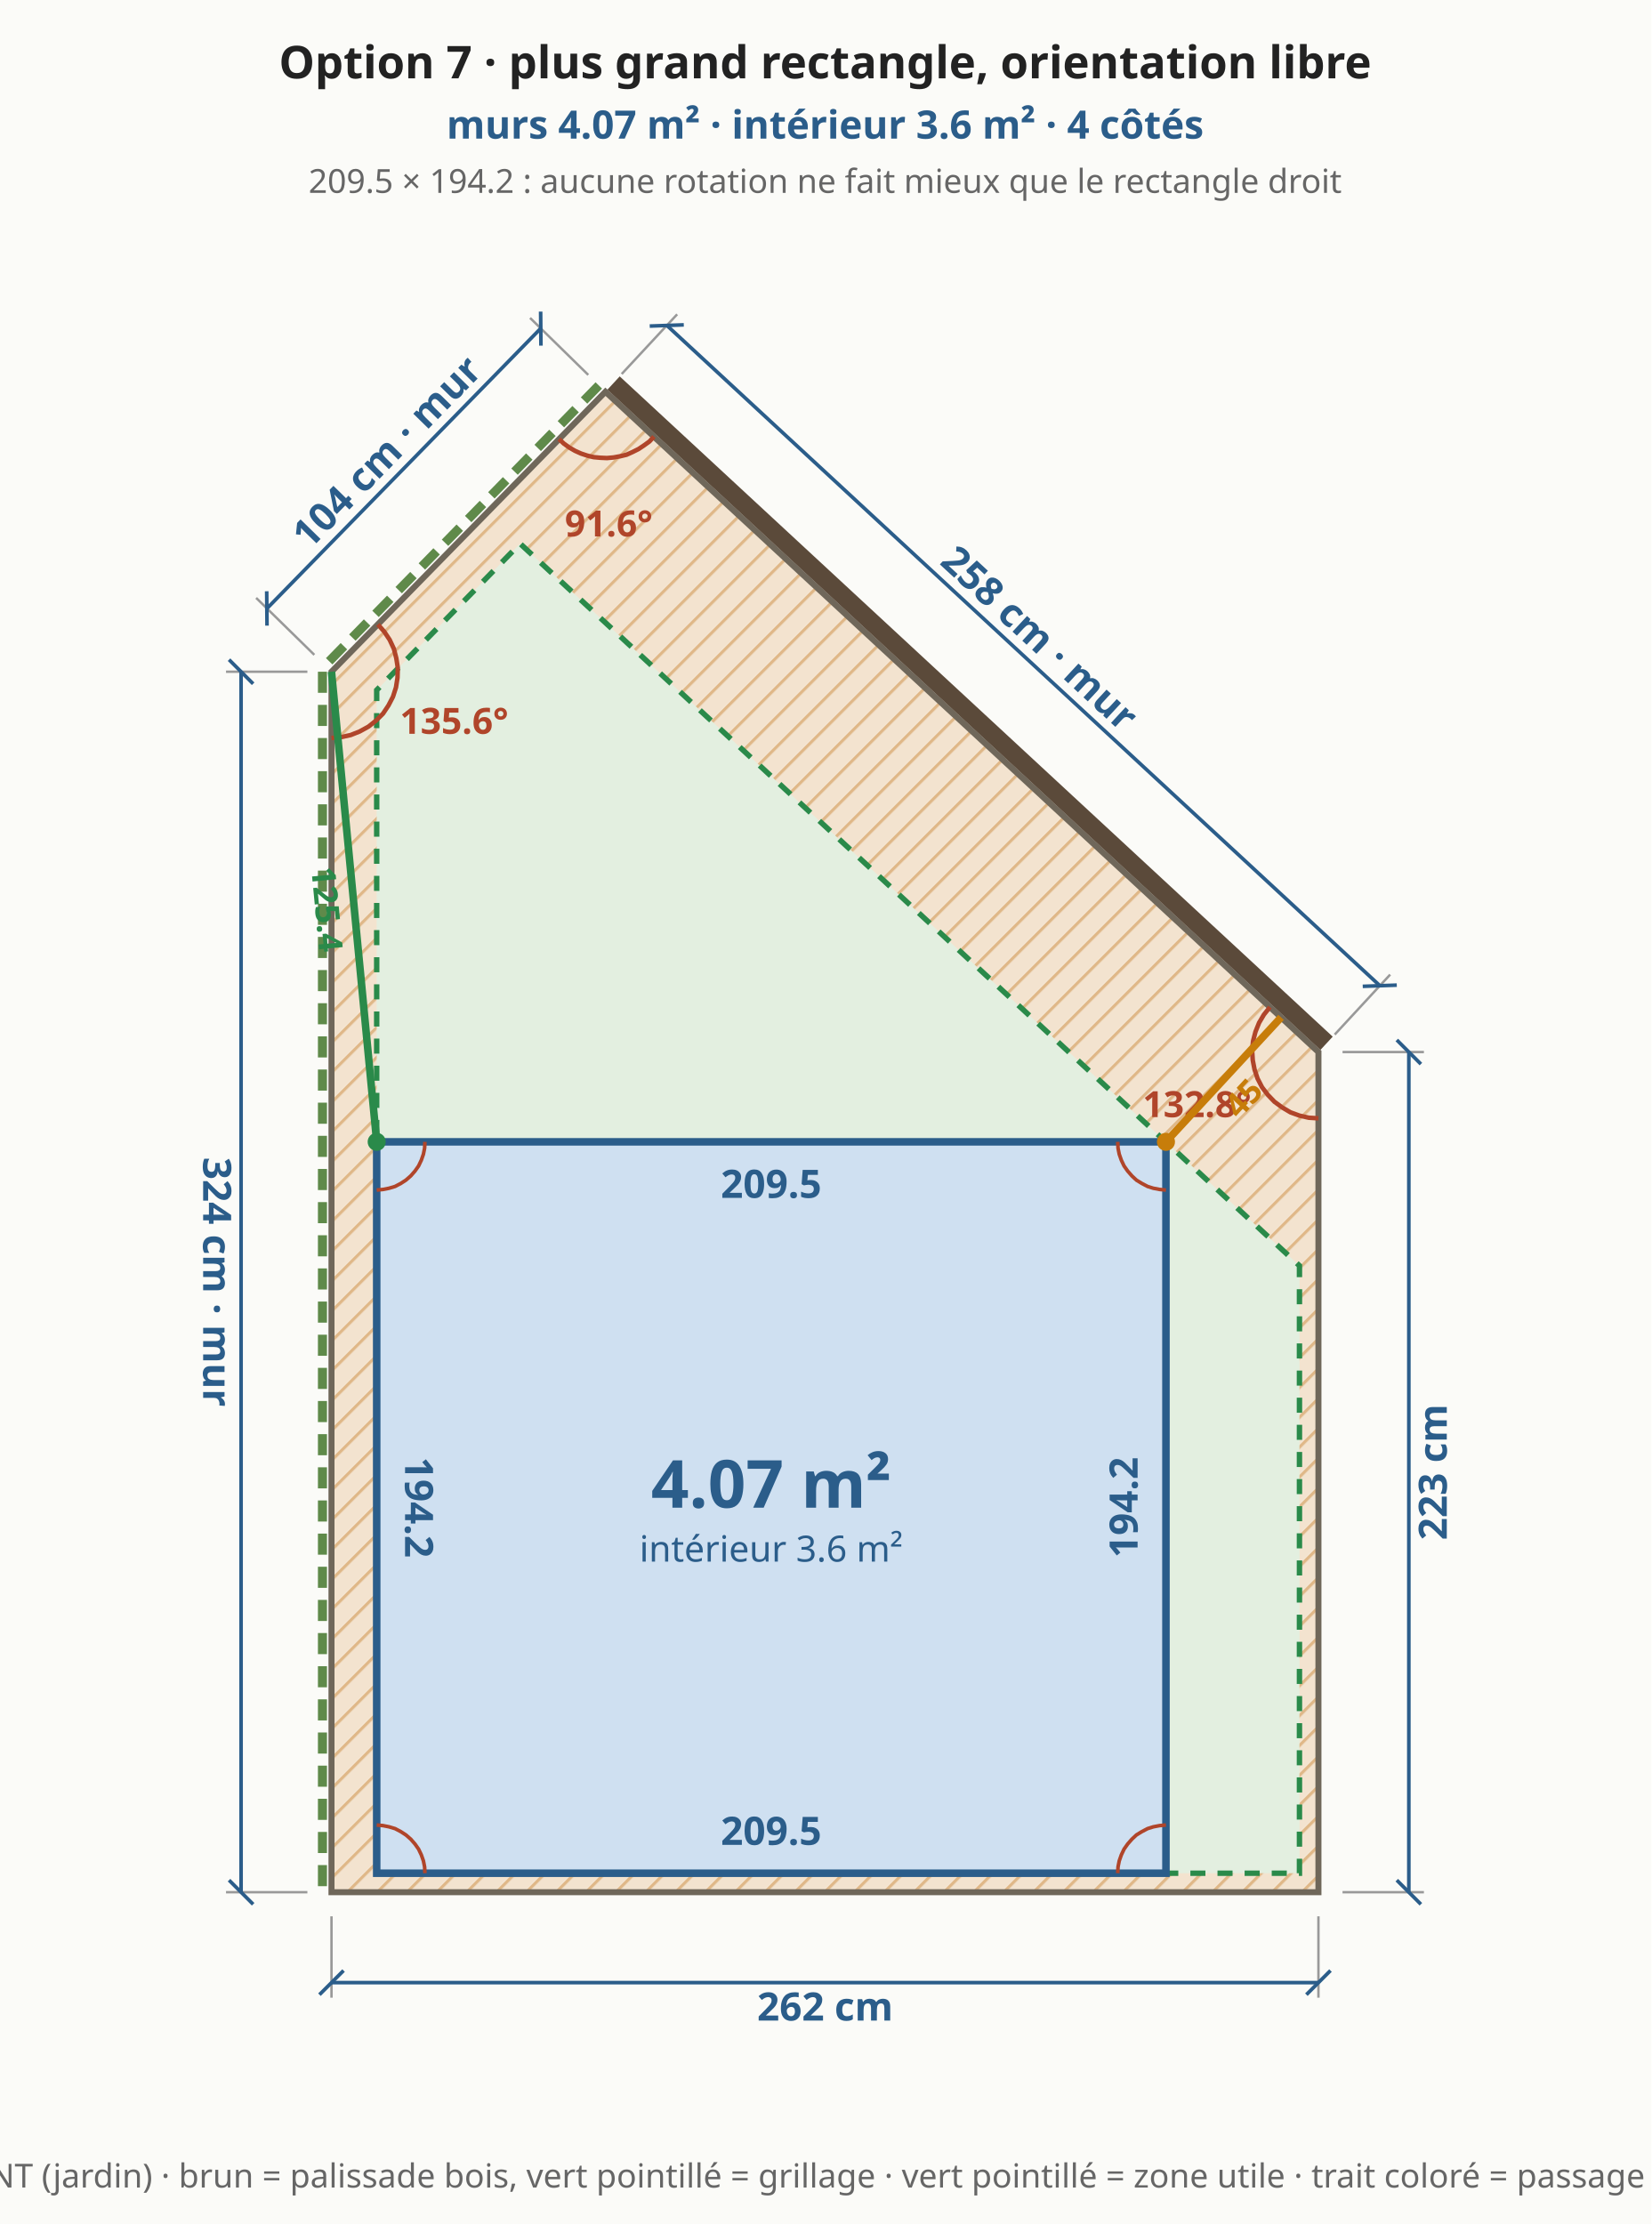
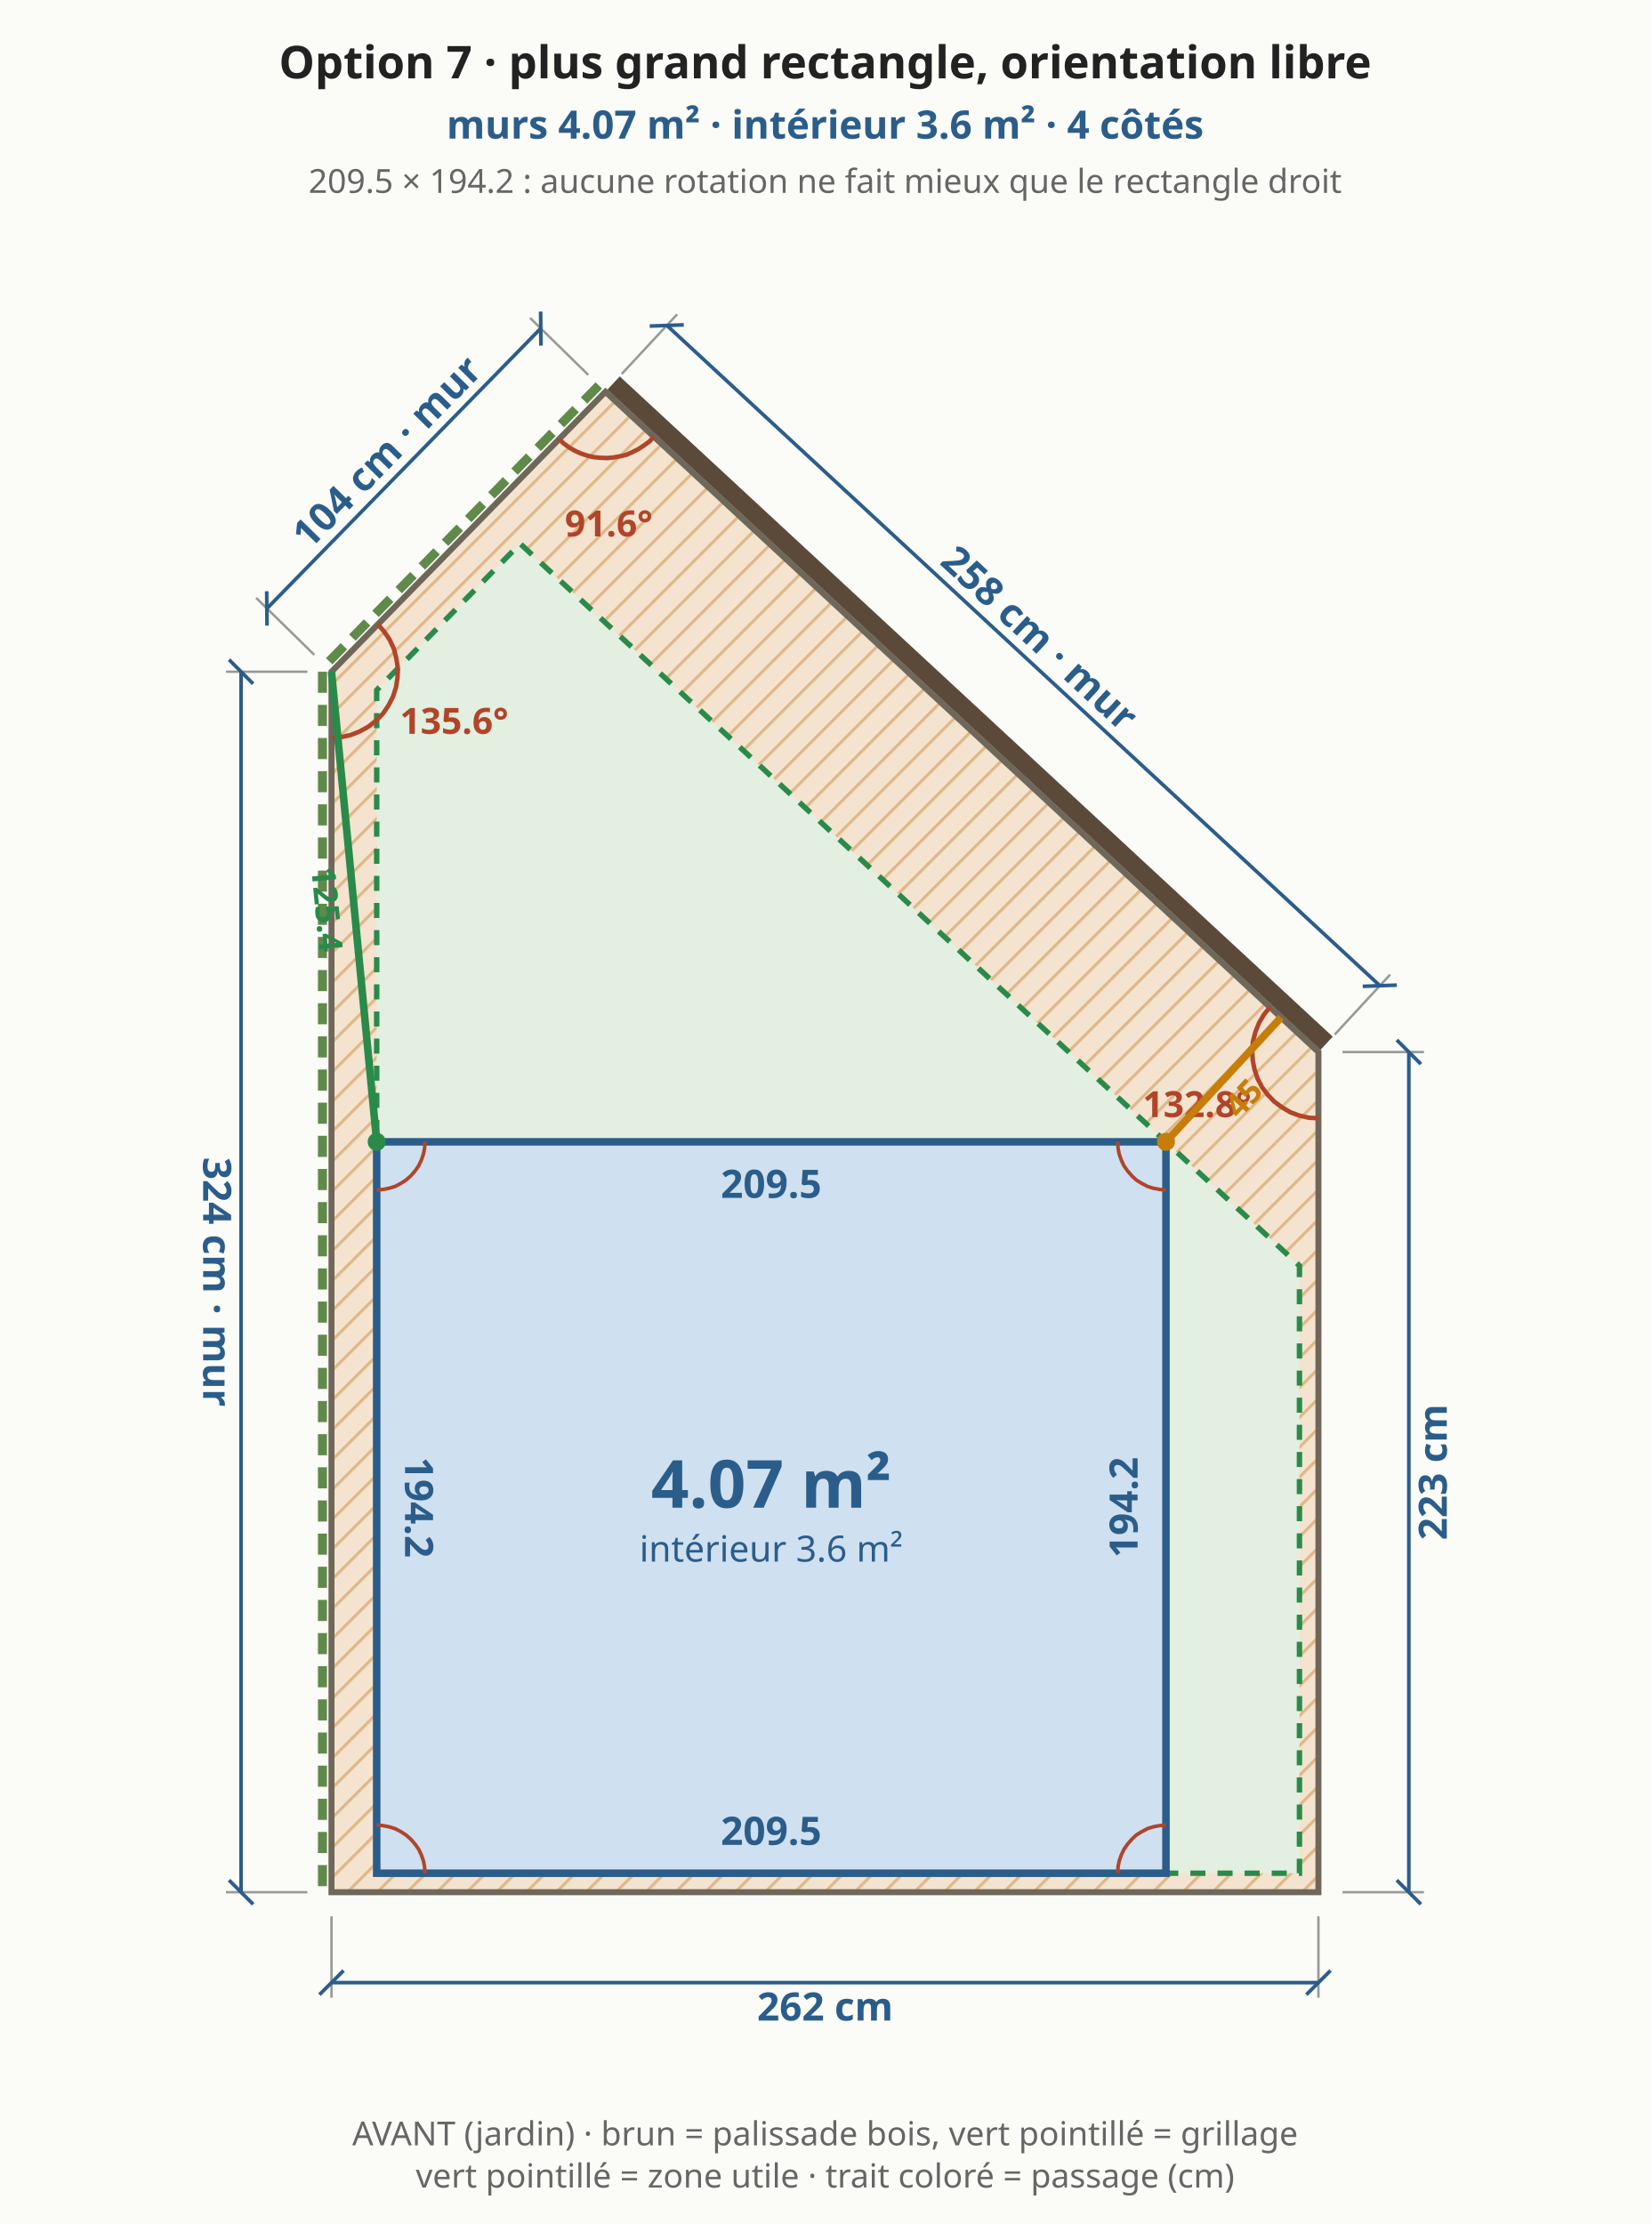
<svg xmlns="http://www.w3.org/2000/svg" viewBox="0 0 548 738" font-family="system-ui,sans-serif" font-size="13">
  <rect width="548" height="738" fill="#fbfbf8" />
  <defs>
    <pattern id="bande" width="7" height="7" patternUnits="userSpaceOnUse" patternTransform="rotate(45)">
      <rect width="7" height="7" fill="#f3e3cf" />
      <line x1="0" y1="0" x2="0" y2="7" stroke="#e0b98a" stroke-width="2" />
    </pattern>
  </defs>
  <polygon points="110.0,627.9 437.5,627.9 437.5,349.1 200.9,130.0 110.0,222.9" fill="url(#bande)" stroke="#6f675a" stroke-width="2" />
  <polygon points="125.0,621.6 431.2,621.6 431.2,420.0 172.6,180.4 125.0,229.0" fill="#e3efe0" stroke="#2a8a4a" stroke-width="1.8" stroke-dasharray="5 4" />
  <line x1="110.0" y1="635.9" x2="110.0" y2="662.9" stroke="#999" stroke-width="0.8" />
  <line x1="437.5" y1="635.9" x2="437.5" y2="662.9" stroke="#999" stroke-width="0.8" />
  <line x1="110.0" y1="657.9" x2="437.5" y2="657.9" stroke="#2b5d8a" stroke-width="1.2" />
  <line x1="106.0" y1="661.9" x2="114.0" y2="653.9" stroke="#2b5d8a" stroke-width="1.2" />
  <line x1="433.5" y1="661.9" x2="441.5" y2="653.9" stroke="#2b5d8a" stroke-width="1.2" />
  <text x="273.8" y="665.9" text-anchor="middle" dominant-baseline="middle" fill="#2b5d8a" font-size="13" font-weight="bold" transform="rotate(0.0 273.8 665.9)">262 cm</text>
  <line x1="445.5" y1="627.9" x2="472.5" y2="627.9" stroke="#999" stroke-width="0.8" />
  <line x1="445.5" y1="349.1" x2="472.5" y2="349.1" stroke="#999" stroke-width="0.8" />
  <line x1="467.5" y1="627.9" x2="467.5" y2="349.1" stroke="#2b5d8a" stroke-width="1.2" />
  <line x1="471.5" y1="631.9" x2="463.5" y2="623.9" stroke="#2b5d8a" stroke-width="1.2" />
  <line x1="471.5" y1="353.1" x2="463.5" y2="345.1" stroke="#2b5d8a" stroke-width="1.2" />
  <text x="475.5" y="488.5" text-anchor="middle" dominant-baseline="middle" fill="#2b5d8a" font-size="13" font-weight="bold" transform="rotate(-90.0 475.5 488.5)">223 cm</text>
  <line x1="440.2" y1="346.2" x2="203.6" y2="127.1" stroke="#5b4a3a" stroke-width="6" />
  <line x1="442.9" y1="343.3" x2="461.3" y2="323.4" stroke="#999" stroke-width="0.8" />
  <line x1="206.3" y1="124.1" x2="224.7" y2="104.3" stroke="#999" stroke-width="0.8" />
  <line x1="457.9" y1="327.1" x2="221.3" y2="108.0" stroke="#2b5d8a" stroke-width="1.2" />
  <line x1="463.5" y1="326.9" x2="452.2" y2="327.3" stroke="#2b5d8a" stroke-width="1.2" />
  <line x1="226.9" y1="107.8" x2="215.6" y2="108.2" stroke="#2b5d8a" stroke-width="1.2" />
  <text x="345.0" y="211.7" text-anchor="middle" dominant-baseline="middle" fill="#2b5d8a" font-size="13" font-weight="bold" transform="rotate(42.8 345.0 211.7)">258 cm · mur</text>
  <line x1="198.7" y1="127.9" x2="107.9" y2="220.8" stroke="#5f8a4a" stroke-width="3" stroke-dasharray="7 4" />
  <line x1="195.2" y1="124.4" x2="175.9" y2="105.5" stroke="#999" stroke-width="0.8" />
  <line x1="104.3" y1="217.3" x2="85.0" y2="198.4" stroke="#999" stroke-width="0.8" />
  <line x1="179.4" y1="109.0" x2="88.6" y2="201.9" stroke="#2b5d8a" stroke-width="1.2" />
  <line x1="179.4" y1="103.4" x2="179.5" y2="114.7" stroke="#2b5d8a" stroke-width="1.2" />
  <line x1="88.5" y1="196.2" x2="88.6" y2="207.6" stroke="#2b5d8a" stroke-width="1.2" />
  <text x="128.3" y="149.9" text-anchor="middle" dominant-baseline="middle" fill="#2b5d8a" font-size="13" font-weight="bold" transform="rotate(-45.6 128.3 149.9)">104 cm · mur</text>
  <line x1="107.0" y1="222.9" x2="107.0" y2="627.9" stroke="#5f8a4a" stroke-width="3" stroke-dasharray="7 4" />
  <line x1="102.0" y1="222.9" x2="75.0" y2="222.9" stroke="#999" stroke-width="0.8" />
  <line x1="102.0" y1="627.9" x2="75.0" y2="627.9" stroke="#999" stroke-width="0.8" />
  <line x1="80.0" y1="222.9" x2="80.0" y2="627.9" stroke="#2b5d8a" stroke-width="1.2" />
  <line x1="76.0" y1="218.9" x2="84.0" y2="226.9" stroke="#2b5d8a" stroke-width="1.2" />
  <line x1="76.0" y1="623.9" x2="84.0" y2="631.9" stroke="#2b5d8a" stroke-width="1.2" />
  <text x="72.0" y="425.4" text-anchor="middle" dominant-baseline="middle" fill="#2b5d8a" font-size="13" font-weight="bold" transform="rotate(90.0 72.0 425.4)">324 cm · mur</text>
  <polyline points="421.4,334.2 419.4,336.7 417.8,339.4 416.6,342.4 415.8,345.5 415.5,348.6 415.7,351.8 416.3,354.9 417.3,357.9 418.8,360.8 420.7,363.3 422.9,365.6 425.5,367.5 428.2,369.1 431.2,370.2 434.3,370.9 437.5,371.1" fill="none" stroke="#b0452a" stroke-width="1.5" />
  <text x="397.2" y="370.7" text-anchor="middle" fill="#b0452a" font-size="12" font-weight="bold">132.8°</text>
  <polyline points="185.5,145.7 187.1,147.2 188.9,148.5 190.8,149.6 192.8,150.5 194.9,151.2 197.0,151.7 199.2,151.9 201.4,152.0 203.6,151.8 205.8,151.4 207.9,150.9 209.9,150.0 211.9,149.0 213.7,147.8 215.5,146.5 217.0,144.9" fill="none" stroke="#b0452a" stroke-width="1.5" />
  <text x="202.0" y="178.0" text-anchor="middle" fill="#b0452a" font-size="12" font-weight="bold">91.6°</text>
  <polyline points="110.0,244.9 113.2,244.6 116.4,243.9 119.4,242.7 122.3,241.1 124.8,239.1 127.1,236.8 128.9,234.1 130.4,231.2 131.4,228.1 131.9,224.9 132.0,221.6 131.5,218.4 130.7,215.3 129.3,212.3 127.5,209.6 125.4,207.2" fill="none" stroke="#b0452a" stroke-width="1.5" />
  <text x="150.7" y="243.5" text-anchor="middle" fill="#b0452a" font-size="12" font-weight="bold">135.6°</text>
  <polygon points="125.0,621.6 386.9,621.6 386.9,378.9 125.0,378.9" fill="#cfe0f1" stroke="#2b5d8a" stroke-width="2.5" />
  <text x="255.9" y="607.6" text-anchor="middle" dominant-baseline="middle" fill="#2b5d8a" font-size="13" font-weight="bold" transform="rotate(0.0 255.9 607.6)">209.5</text>
  <text x="372.9" y="500.2" text-anchor="middle" dominant-baseline="middle" fill="#2b5d8a" font-size="13" font-weight="bold" transform="rotate(-90.0 372.9 500.2)">194.2</text>
  <text x="255.9" y="392.9" text-anchor="middle" dominant-baseline="middle" fill="#2b5d8a" font-size="13" font-weight="bold" transform="rotate(0.0 255.9 392.9)">209.5</text>
  <text x="139.0" y="500.2" text-anchor="middle" dominant-baseline="middle" fill="#2b5d8a" font-size="13" font-weight="bold" transform="rotate(90.0 139.0 500.2)">194.2</text>
  <polyline points="141.0,621.6 140.9,619.5 140.5,617.5 139.8,615.5 138.9,613.6 137.7,611.9 136.3,610.3 134.7,608.9 133.0,607.8 131.1,606.8 129.1,606.2 127.1,605.8 125.0,605.6" fill="none" stroke="#b0452a" stroke-width="1.2" />
  <polyline points="386.9,605.6 384.8,605.8 382.7,606.2 380.8,606.8 378.9,607.8 377.1,608.9 375.6,610.3 374.2,611.9 373.0,613.6 372.1,615.5 371.4,617.5 371.0,619.5 370.9,621.6" fill="none" stroke="#b0452a" stroke-width="1.2" />
  <polyline points="370.9,378.9 371.0,381.0 371.4,383.0 372.1,385.0 373.0,386.9 374.2,388.6 375.6,390.2 377.1,391.6 378.9,392.7 380.8,393.7 382.7,394.3 384.8,394.7 386.9,394.9" fill="none" stroke="#b0452a" stroke-width="1.2" />
  <polyline points="125.0,394.9 127.1,394.7 129.1,394.3 131.1,393.7 133.0,392.7 134.7,391.6 136.3,390.2 137.7,388.6 138.9,386.9 139.8,385.0 140.5,383.0 140.9,381.0 141.0,378.9" fill="none" stroke="#b0452a" stroke-width="1.2" />
  <line x1="386.9" y1="378.9" x2="425.1" y2="337.6" stroke="#c77d0a" stroke-width="2.5" />
  <circle cx="386.9" cy="378.9" r="3" fill="#c77d0a" />
  <text x="412.6" y="364.4" text-anchor="middle" dominant-baseline="middle" fill="#c77d0a" font-size="11" font-weight="bold" transform="rotate(-47.2 412.6 364.4)">45</text>
  <line x1="125.0" y1="378.9" x2="110.0" y2="222.9" stroke="#2a8a4a" stroke-width="2.5" />
  <circle cx="125.0" cy="378.9" r="3" fill="#2a8a4a" />
  <text x="108.5" y="301.7" text-anchor="middle" dominant-baseline="middle" fill="#2a8a4a" font-size="11" font-weight="bold" transform="rotate(84.5 108.5 301.7)">125.4</text>
  <text x="255.9" y="500.3" text-anchor="middle" fill="#2b5d8a" font-size="22" font-weight="bold">4.07 m²</text>
  <text x="255.9" y="518.2" text-anchor="middle" fill="#2b5d8a" font-size="12" font-weight="normal">intérieur 3.6 m²</text>
  <text x="273.8" y="26.0" text-anchor="middle" fill="#222" font-size="15" font-weight="bold">Option 7 · plus grand rectangle, orientation libre</text>
  <text x="273.8" y="46.0" text-anchor="middle" fill="#2b5d8a" font-size="13" font-weight="bold">murs 4.07 m² · intérieur 3.6 m² · 4 côtés</text>
  <text x="273.8" y="64.0" text-anchor="middle" fill="#666" font-size="11" font-weight="normal">209.5 × 194.2 : aucune rotation ne fait mieux que le rectangle droit</text>
-   <text x="273.8" y="725.9" text-anchor="middle" fill="#666" font-size="11" font-weight="normal">AVANT (jardin) · brun = palissade bois, vert pointillé = grillage · vert pointillé = zone utile · trait coloré = passage (cm)</text>
+   <text x="273.8" y="711.9" text-anchor="middle" fill="#666" font-size="11" font-weight="normal">AVANT (jardin) · brun = palissade bois, vert pointillé = grillage</text>
+   <text x="273.8" y="725.9" text-anchor="middle" fill="#666" font-size="11" font-weight="normal">vert pointillé = zone utile · trait coloré = passage (cm)</text>
</svg>
